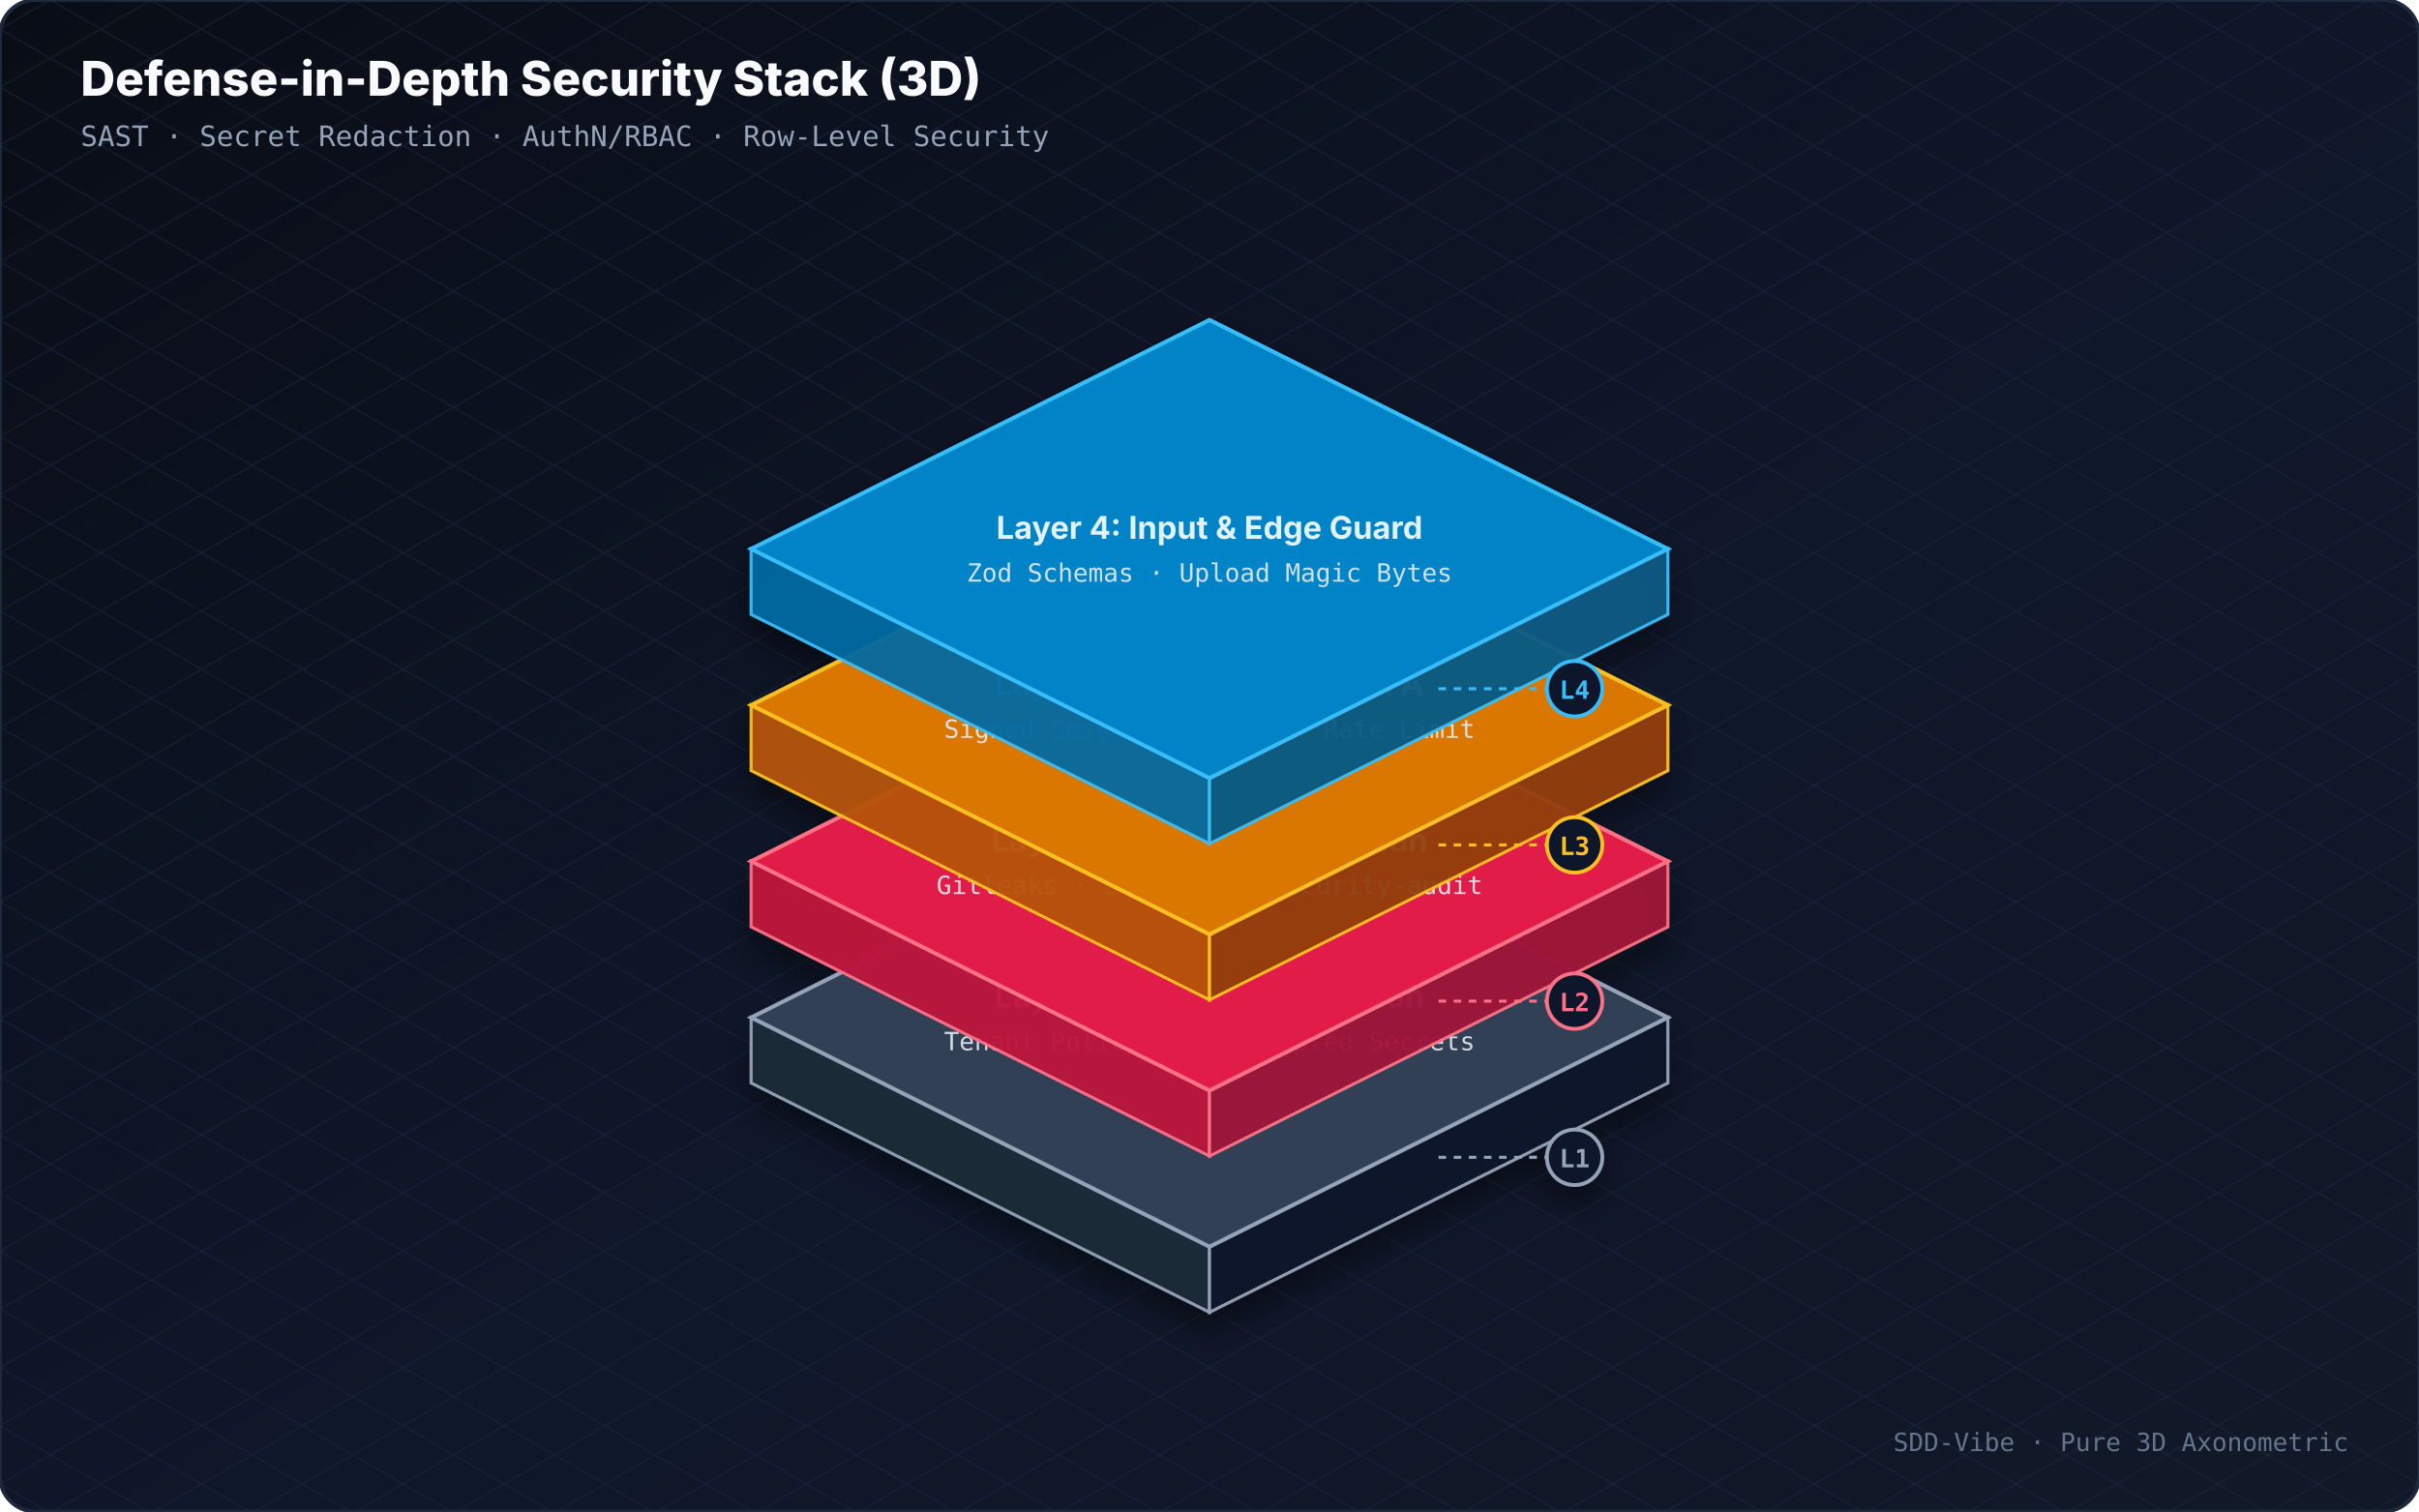
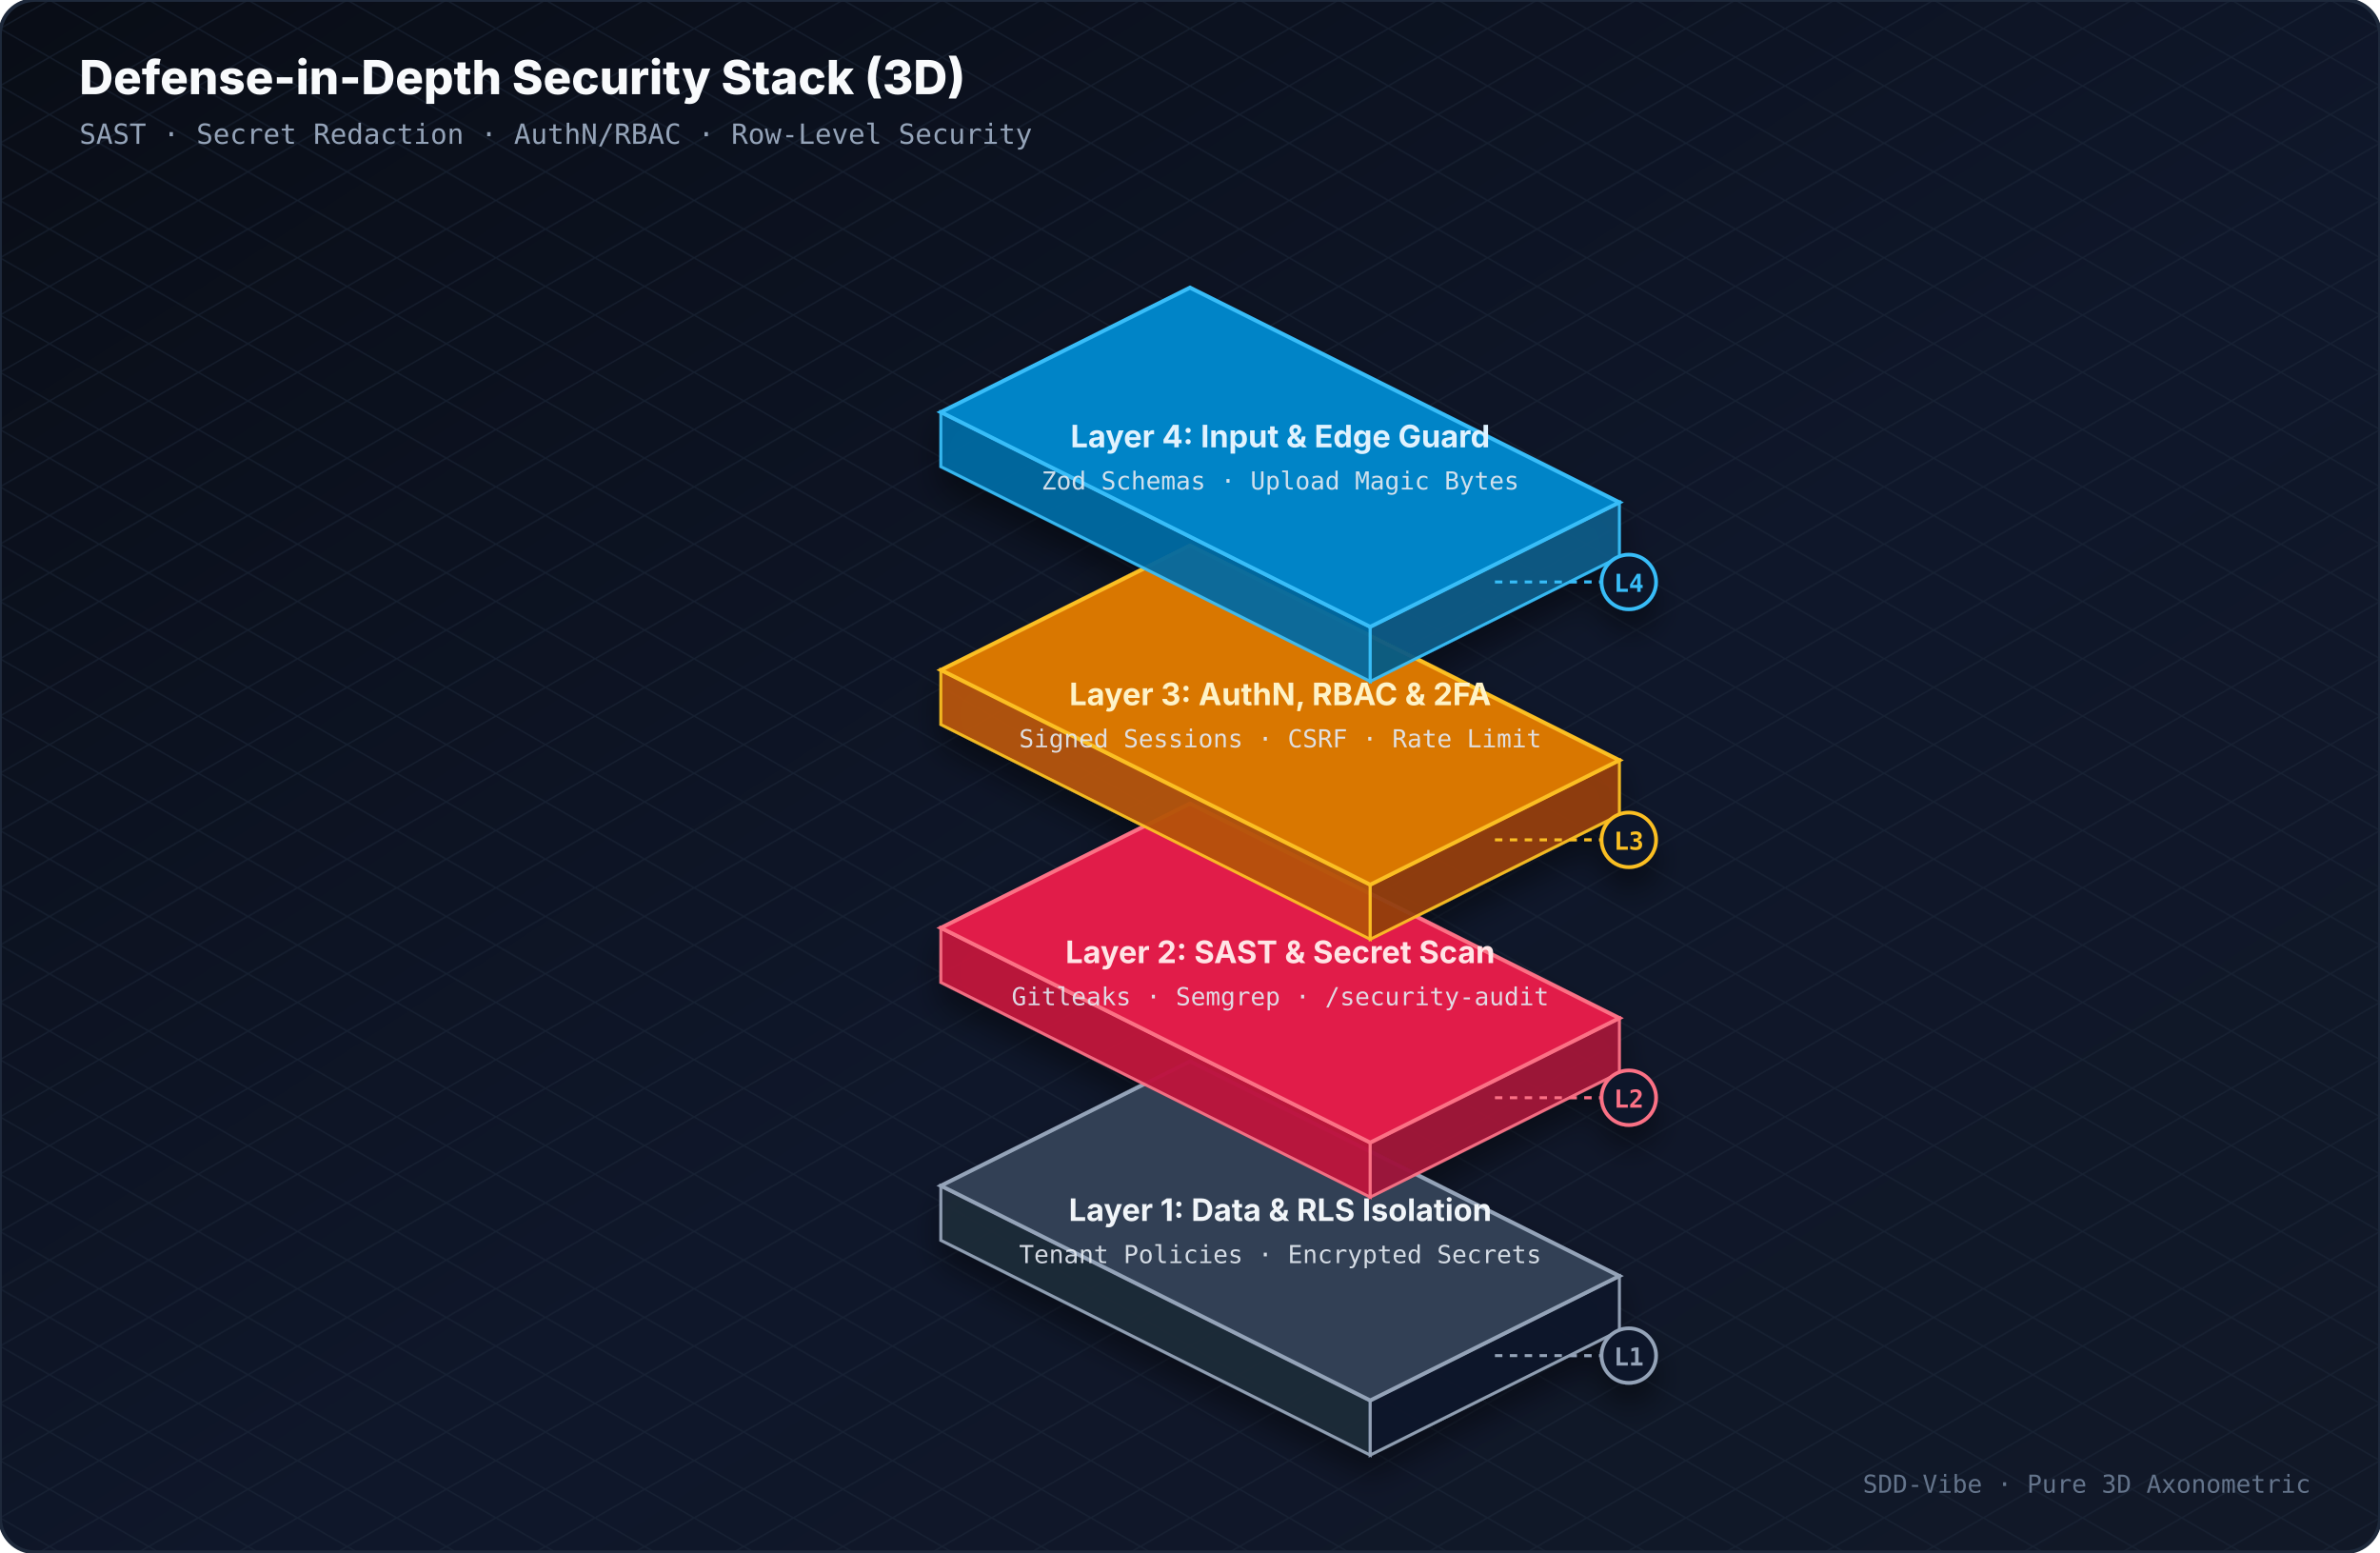
- <svg xmlns="http://www.w3.org/2000/svg" viewBox="0 0 960 600" width="100%" role="img" aria-label="Defense-in-Depth Security Stack (3D)">
+ <svg xmlns="http://www.w3.org/2000/svg" viewBox="0 0 960 626" width="100%" role="img" aria-label="Defense-in-Depth Security Stack (3D)">
  <defs>
    <linearGradient id="bgGrad" x1="0%" y1="0%" x2="100%" y2="100%">
      <stop offset="0%" stop-color="#090d16" />
      <stop offset="55%" stop-color="#0f172a" />
      <stop offset="100%" stop-color="#111827" />
    </linearGradient>
    <pattern id="bgGrid" width="40" height="23.1" patternUnits="userSpaceOnUse">
      <path d="M 0 11.55 L 20 0 L 40 11.55 L 20 23.1 Z" fill="none" stroke="#1e293b" stroke-width="0.6" opacity="0.5" />
    </pattern>
    <filter id="glow" x="-10%" y="-10%" width="120%" height="120%">
      <feDropShadow dx="0" dy="8" stdDeviation="6" flood-color="#000000" flood-opacity="0.42" />
    </filter>
    <marker id="arrow-64748b" viewBox="0 0 10 10" refX="8" refY="5" markerWidth="6" markerHeight="6" orient="auto-start-reverse">
      <path d="M 0 1.5 L 9 5 L 0 8.5 z" fill="#64748b" />
    </marker>
    <marker id="arrow-38bdf8" viewBox="0 0 10 10" refX="8" refY="5" markerWidth="6" markerHeight="6" orient="auto-start-reverse">
      <path d="M 0 1.5 L 9 5 L 0 8.5 z" fill="#38bdf8" />
    </marker>
    <marker id="arrow-818cf8" viewBox="0 0 10 10" refX="8" refY="5" markerWidth="6" markerHeight="6" orient="auto-start-reverse">
      <path d="M 0 1.5 L 9 5 L 0 8.5 z" fill="#818cf8" />
    </marker>
    <marker id="arrow-c084fc" viewBox="0 0 10 10" refX="8" refY="5" markerWidth="6" markerHeight="6" orient="auto-start-reverse">
      <path d="M 0 1.5 L 9 5 L 0 8.5 z" fill="#c084fc" />
    </marker>
    <marker id="arrow-34d399" viewBox="0 0 10 10" refX="8" refY="5" markerWidth="6" markerHeight="6" orient="auto-start-reverse">
      <path d="M 0 1.5 L 9 5 L 0 8.5 z" fill="#34d399" />
    </marker>
    <marker id="arrow-fbbf24" viewBox="0 0 10 10" refX="8" refY="5" markerWidth="6" markerHeight="6" orient="auto-start-reverse">
      <path d="M 0 1.5 L 9 5 L 0 8.5 z" fill="#fbbf24" />
    </marker>
    <marker id="arrow-fb7185" viewBox="0 0 10 10" refX="8" refY="5" markerWidth="6" markerHeight="6" orient="auto-start-reverse">
      <path d="M 0 1.5 L 9 5 L 0 8.5 z" fill="#fb7185" />
    </marker>
  </defs>
-   <rect width="960" height="600" rx="14" fill="url(#bgGrad)" stroke="#1e293b" stroke-width="1.5" />
-   <rect width="960" height="600" rx="14" fill="url(#bgGrid)" />
+   <rect width="960" height="626" rx="14" fill="url(#bgGrad)" stroke="#1e293b" stroke-width="1.5" />
+   <rect width="960" height="626" rx="14" fill="url(#bgGrid)" />
  <text x="32" y="38" font-family="Inter, Segoe UI, system-ui, sans-serif" font-size="19" font-weight="800" fill="#f8fafc">Defense-in-Depth Security Stack (3D)</text>
  <text x="32" y="58" font-family="JetBrains Mono, Consolas, monospace" font-size="11.2" fill="#94a3b8">SAST · Secret Redaction · AuthN/RBAC · Row-Level Security</text>
  <g filter="url(#glow)">
-     <line x1="480.0" y1="459.9" x2="480.0" y2="143.9" stroke="#475569" stroke-width="1.5" stroke-dasharray="5,5" />
-     <polygon points="298.1,403.9 480.0,494.9 480.0,520.9 298.1,429.9" fill="#1e293b" stroke="#94a3b8" stroke-width="1.2" opacity="0.95" />
-     <polygon points="661.9,403.9 480.0,494.9 480.0,520.9 661.9,429.9" fill="#0f172a" stroke="#94a3b8" stroke-width="1.2" opacity="0.95" />
-     <polygon points="480.0,313.0 661.9,403.9 480.0,494.9 298.1,403.9" fill="#334155" stroke="#94a3b8" stroke-width="1.6" />
-     <text x="480.0" y="399.9" text-anchor="middle" font-family="Inter, Segoe UI, system-ui, sans-serif" font-size="12.5" font-weight="700" fill="#f1f5f9">Layer 1: Data &amp; RLS Isolation</text>
-     <text x="480.0" y="416.9" text-anchor="middle" font-family="JetBrains Mono, Consolas, monospace" font-size="10" fill="#e2e8f0" opacity="0.92">Tenant Policies · Encrypted Secrets</text>
-     <polygon points="298.1,341.9 480.0,432.9 480.0,458.9 298.1,367.9" fill="#be123c" stroke="#fb7185" stroke-width="1.2" opacity="0.95" />
-     <polygon points="661.9,341.9 480.0,432.9 480.0,458.9 661.9,367.9" fill="#9f1239" stroke="#fb7185" stroke-width="1.2" opacity="0.95" />
-     <polygon points="480.0,251.0 661.9,341.9 480.0,432.9 298.1,341.9" fill="#e11d48" stroke="#fb7185" stroke-width="1.6" />
-     <text x="480.0" y="337.9" text-anchor="middle" font-family="Inter, Segoe UI, system-ui, sans-serif" font-size="12.5" font-weight="700" fill="#ffe4e6">Layer 2: SAST &amp; Secret Scan</text>
-     <text x="480.0" y="354.9" text-anchor="middle" font-family="JetBrains Mono, Consolas, monospace" font-size="10" fill="#e2e8f0" opacity="0.92">Gitleaks · Semgrep · /security-audit</text>
-     <polygon points="298.1,279.9 480.0,370.9 480.0,396.9 298.1,305.9" fill="#b45309" stroke="#fbbf24" stroke-width="1.2" opacity="0.95" />
-     <polygon points="661.9,279.9 480.0,370.9 480.0,396.9 661.9,305.9" fill="#92400e" stroke="#fbbf24" stroke-width="1.2" opacity="0.95" />
-     <polygon points="480.0,189.0 661.9,279.9 480.0,370.9 298.1,279.9" fill="#d97706" stroke="#fbbf24" stroke-width="1.6" />
-     <text x="480.0" y="275.9" text-anchor="middle" font-family="Inter, Segoe UI, system-ui, sans-serif" font-size="12.5" font-weight="700" fill="#fef3c7">Layer 3: AuthN, RBAC &amp; 2FA</text>
-     <text x="480.0" y="292.9" text-anchor="middle" font-family="JetBrains Mono, Consolas, monospace" font-size="10" fill="#e2e8f0" opacity="0.92">Signed Sessions · CSRF · Rate Limit</text>
-     <polygon points="298.1,217.9 480.0,308.9 480.0,334.9 298.1,243.9" fill="#0369a1" stroke="#38bdf8" stroke-width="1.2" opacity="0.95" />
-     <polygon points="661.9,217.9 480.0,308.9 480.0,334.9 661.9,243.9" fill="#075985" stroke="#38bdf8" stroke-width="1.2" opacity="0.95" />
-     <polygon points="480.0,127.0 661.9,217.9 480.0,308.9 298.1,217.9" fill="#0284c7" stroke="#38bdf8" stroke-width="1.6" />
-     <text x="480.0" y="213.9" text-anchor="middle" font-family="Inter, Segoe UI, system-ui, sans-serif" font-size="12.5" font-weight="700" fill="#e0f2fe">Layer 4: Input &amp; Edge Guard</text>
-     <text x="480.0" y="230.9" text-anchor="middle" font-family="JetBrains Mono, Consolas, monospace" font-size="10" fill="#e2e8f0" opacity="0.92">Zod Schemas · Upload Magic Bytes</text>
-     <line x1="570.9" y1="459.4" x2="616.9" y2="459.4" stroke="#94a3b8" stroke-width="1.2" stroke-dasharray="3,3" />
-     <circle cx="624.9" cy="459.4" r="11" fill="#0f172a" stroke="#94a3b8" stroke-width="1.5" />
-     <text x="624.9" y="463.4" text-anchor="middle" font-family="JetBrains Mono, monospace" font-size="10" font-weight="700" fill="#94a3b8">L1</text>
-     <line x1="570.9" y1="397.4" x2="616.9" y2="397.4" stroke="#fb7185" stroke-width="1.2" stroke-dasharray="3,3" />
-     <circle cx="624.9" cy="397.4" r="11" fill="#0f172a" stroke="#fb7185" stroke-width="1.5" />
-     <text x="624.9" y="401.4" text-anchor="middle" font-family="JetBrains Mono, monospace" font-size="10" font-weight="700" fill="#fb7185">L2</text>
-     <line x1="570.9" y1="335.4" x2="616.9" y2="335.4" stroke="#fbbf24" stroke-width="1.2" stroke-dasharray="3,3" />
-     <circle cx="624.9" cy="335.4" r="11" fill="#0f172a" stroke="#fbbf24" stroke-width="1.5" />
-     <text x="624.9" y="339.4" text-anchor="middle" font-family="JetBrains Mono, monospace" font-size="10" font-weight="700" fill="#fbbf24">L3</text>
-     <line x1="570.9" y1="273.4" x2="616.9" y2="273.4" stroke="#38bdf8" stroke-width="1.2" stroke-dasharray="3,3" />
-     <circle cx="624.9" cy="273.4" r="11" fill="#0f172a" stroke="#38bdf8" stroke-width="1.5" />
-     <text x="624.9" y="277.4" text-anchor="middle" font-family="JetBrains Mono, monospace" font-size="10" font-weight="700" fill="#38bdf8">L4</text>
+     <line x1="516.4" y1="524.4" x2="516.4" y2="160.4" stroke="#475569" stroke-width="1.5" stroke-dasharray="5,5" />
+     <polygon points="379.5,478.2 552.7,564.8 552.7,586.8 379.5,500.2" fill="#1e293b" stroke="#94a3b8" stroke-width="1.2" opacity="0.95" />
+     <polygon points="653.2,514.6 552.7,564.8 552.7,586.8 653.2,536.6" fill="#0f172a" stroke="#94a3b8" stroke-width="1.2" opacity="0.95" />
+     <polygon points="480.0,428.0 653.2,514.6 552.7,564.8 379.5,478.2" fill="#334155" stroke="#94a3b8" stroke-width="1.6" />
+     <text x="516.4" y="492.4" text-anchor="middle" font-family="Inter, Segoe UI, system-ui, sans-serif" font-size="12.5" font-weight="700" fill="#f1f5f9">Layer 1: Data &amp; RLS Isolation</text>
+     <text x="516.4" y="509.4" text-anchor="middle" font-family="JetBrains Mono, Consolas, monospace" font-size="10" fill="#e2e8f0" opacity="0.92">Tenant Policies · Encrypted Secrets</text>
+     <polygon points="379.5,374.2 552.7,460.8 552.7,482.8 379.5,396.2" fill="#be123c" stroke="#fb7185" stroke-width="1.2" opacity="0.95" />
+     <polygon points="653.2,410.6 552.7,460.8 552.7,482.8 653.2,432.6" fill="#9f1239" stroke="#fb7185" stroke-width="1.2" opacity="0.95" />
+     <polygon points="480.0,324.0 653.2,410.6 552.7,460.8 379.5,374.2" fill="#e11d48" stroke="#fb7185" stroke-width="1.6" />
+     <text x="516.4" y="388.4" text-anchor="middle" font-family="Inter, Segoe UI, system-ui, sans-serif" font-size="12.5" font-weight="700" fill="#ffe4e6">Layer 2: SAST &amp; Secret Scan</text>
+     <text x="516.4" y="405.4" text-anchor="middle" font-family="JetBrains Mono, Consolas, monospace" font-size="10" fill="#e2e8f0" opacity="0.92">Gitleaks · Semgrep · /security-audit</text>
+     <polygon points="379.5,270.2 552.7,356.8 552.7,378.8 379.5,292.2" fill="#b45309" stroke="#fbbf24" stroke-width="1.2" opacity="0.95" />
+     <polygon points="653.2,306.6 552.7,356.8 552.7,378.8 653.2,328.6" fill="#92400e" stroke="#fbbf24" stroke-width="1.2" opacity="0.95" />
+     <polygon points="480.0,220.0 653.2,306.6 552.7,356.8 379.5,270.2" fill="#d97706" stroke="#fbbf24" stroke-width="1.6" />
+     <text x="516.4" y="284.4" text-anchor="middle" font-family="Inter, Segoe UI, system-ui, sans-serif" font-size="12.5" font-weight="700" fill="#fef3c7">Layer 3: AuthN, RBAC &amp; 2FA</text>
+     <text x="516.4" y="301.4" text-anchor="middle" font-family="JetBrains Mono, Consolas, monospace" font-size="10" fill="#e2e8f0" opacity="0.92">Signed Sessions · CSRF · Rate Limit</text>
+     <polygon points="379.5,166.2 552.7,252.8 552.7,274.8 379.5,188.2" fill="#0369a1" stroke="#38bdf8" stroke-width="1.2" opacity="0.95" />
+     <polygon points="653.2,202.6 552.7,252.8 552.7,274.8 653.2,224.6" fill="#075985" stroke="#38bdf8" stroke-width="1.2" opacity="0.95" />
+     <polygon points="480.0,116.0 653.2,202.6 552.7,252.8 379.5,166.2" fill="#0284c7" stroke="#38bdf8" stroke-width="1.6" />
+     <text x="516.4" y="180.4" text-anchor="middle" font-family="Inter, Segoe UI, system-ui, sans-serif" font-size="12.5" font-weight="700" fill="#e0f2fe">Layer 4: Input &amp; Edge Guard</text>
+     <text x="516.4" y="197.4" text-anchor="middle" font-family="JetBrains Mono, Consolas, monospace" font-size="10" fill="#e2e8f0" opacity="0.92">Zod Schemas · Upload Magic Bytes</text>
+     <line x1="603.0" y1="546.7" x2="649.0" y2="546.7" stroke="#94a3b8" stroke-width="1.2" stroke-dasharray="3,3" />
+     <circle cx="657.0" cy="546.7" r="11" fill="#0f172a" stroke="#94a3b8" stroke-width="1.5" />
+     <text x="657.0" y="550.7" text-anchor="middle" font-family="JetBrains Mono, monospace" font-size="10" font-weight="700" fill="#94a3b8">L1</text>
+     <line x1="603.0" y1="442.7" x2="649.0" y2="442.7" stroke="#fb7185" stroke-width="1.2" stroke-dasharray="3,3" />
+     <circle cx="657.0" cy="442.7" r="11" fill="#0f172a" stroke="#fb7185" stroke-width="1.5" />
+     <text x="657.0" y="446.7" text-anchor="middle" font-family="JetBrains Mono, monospace" font-size="10" font-weight="700" fill="#fb7185">L2</text>
+     <line x1="603.0" y1="338.7" x2="649.0" y2="338.7" stroke="#fbbf24" stroke-width="1.2" stroke-dasharray="3,3" />
+     <circle cx="657.0" cy="338.7" r="11" fill="#0f172a" stroke="#fbbf24" stroke-width="1.5" />
+     <text x="657.0" y="342.7" text-anchor="middle" font-family="JetBrains Mono, monospace" font-size="10" font-weight="700" fill="#fbbf24">L3</text>
+     <line x1="603.0" y1="234.7" x2="649.0" y2="234.7" stroke="#38bdf8" stroke-width="1.2" stroke-dasharray="3,3" />
+     <circle cx="657.0" cy="234.7" r="11" fill="#0f172a" stroke="#38bdf8" stroke-width="1.5" />
+     <text x="657.0" y="238.7" text-anchor="middle" font-family="JetBrains Mono, monospace" font-size="10" font-weight="700" fill="#38bdf8">L4</text>
  </g>
-   <text x="932" y="576" text-anchor="end" font-family="JetBrains Mono, Consolas, monospace" font-size="10" fill="#64748b">SDD-Vibe · Pure 3D Axonometric</text>
+   <text x="932" y="602" text-anchor="end" font-family="JetBrains Mono, Consolas, monospace" font-size="10" fill="#64748b">SDD-Vibe · Pure 3D Axonometric</text>
</svg>
